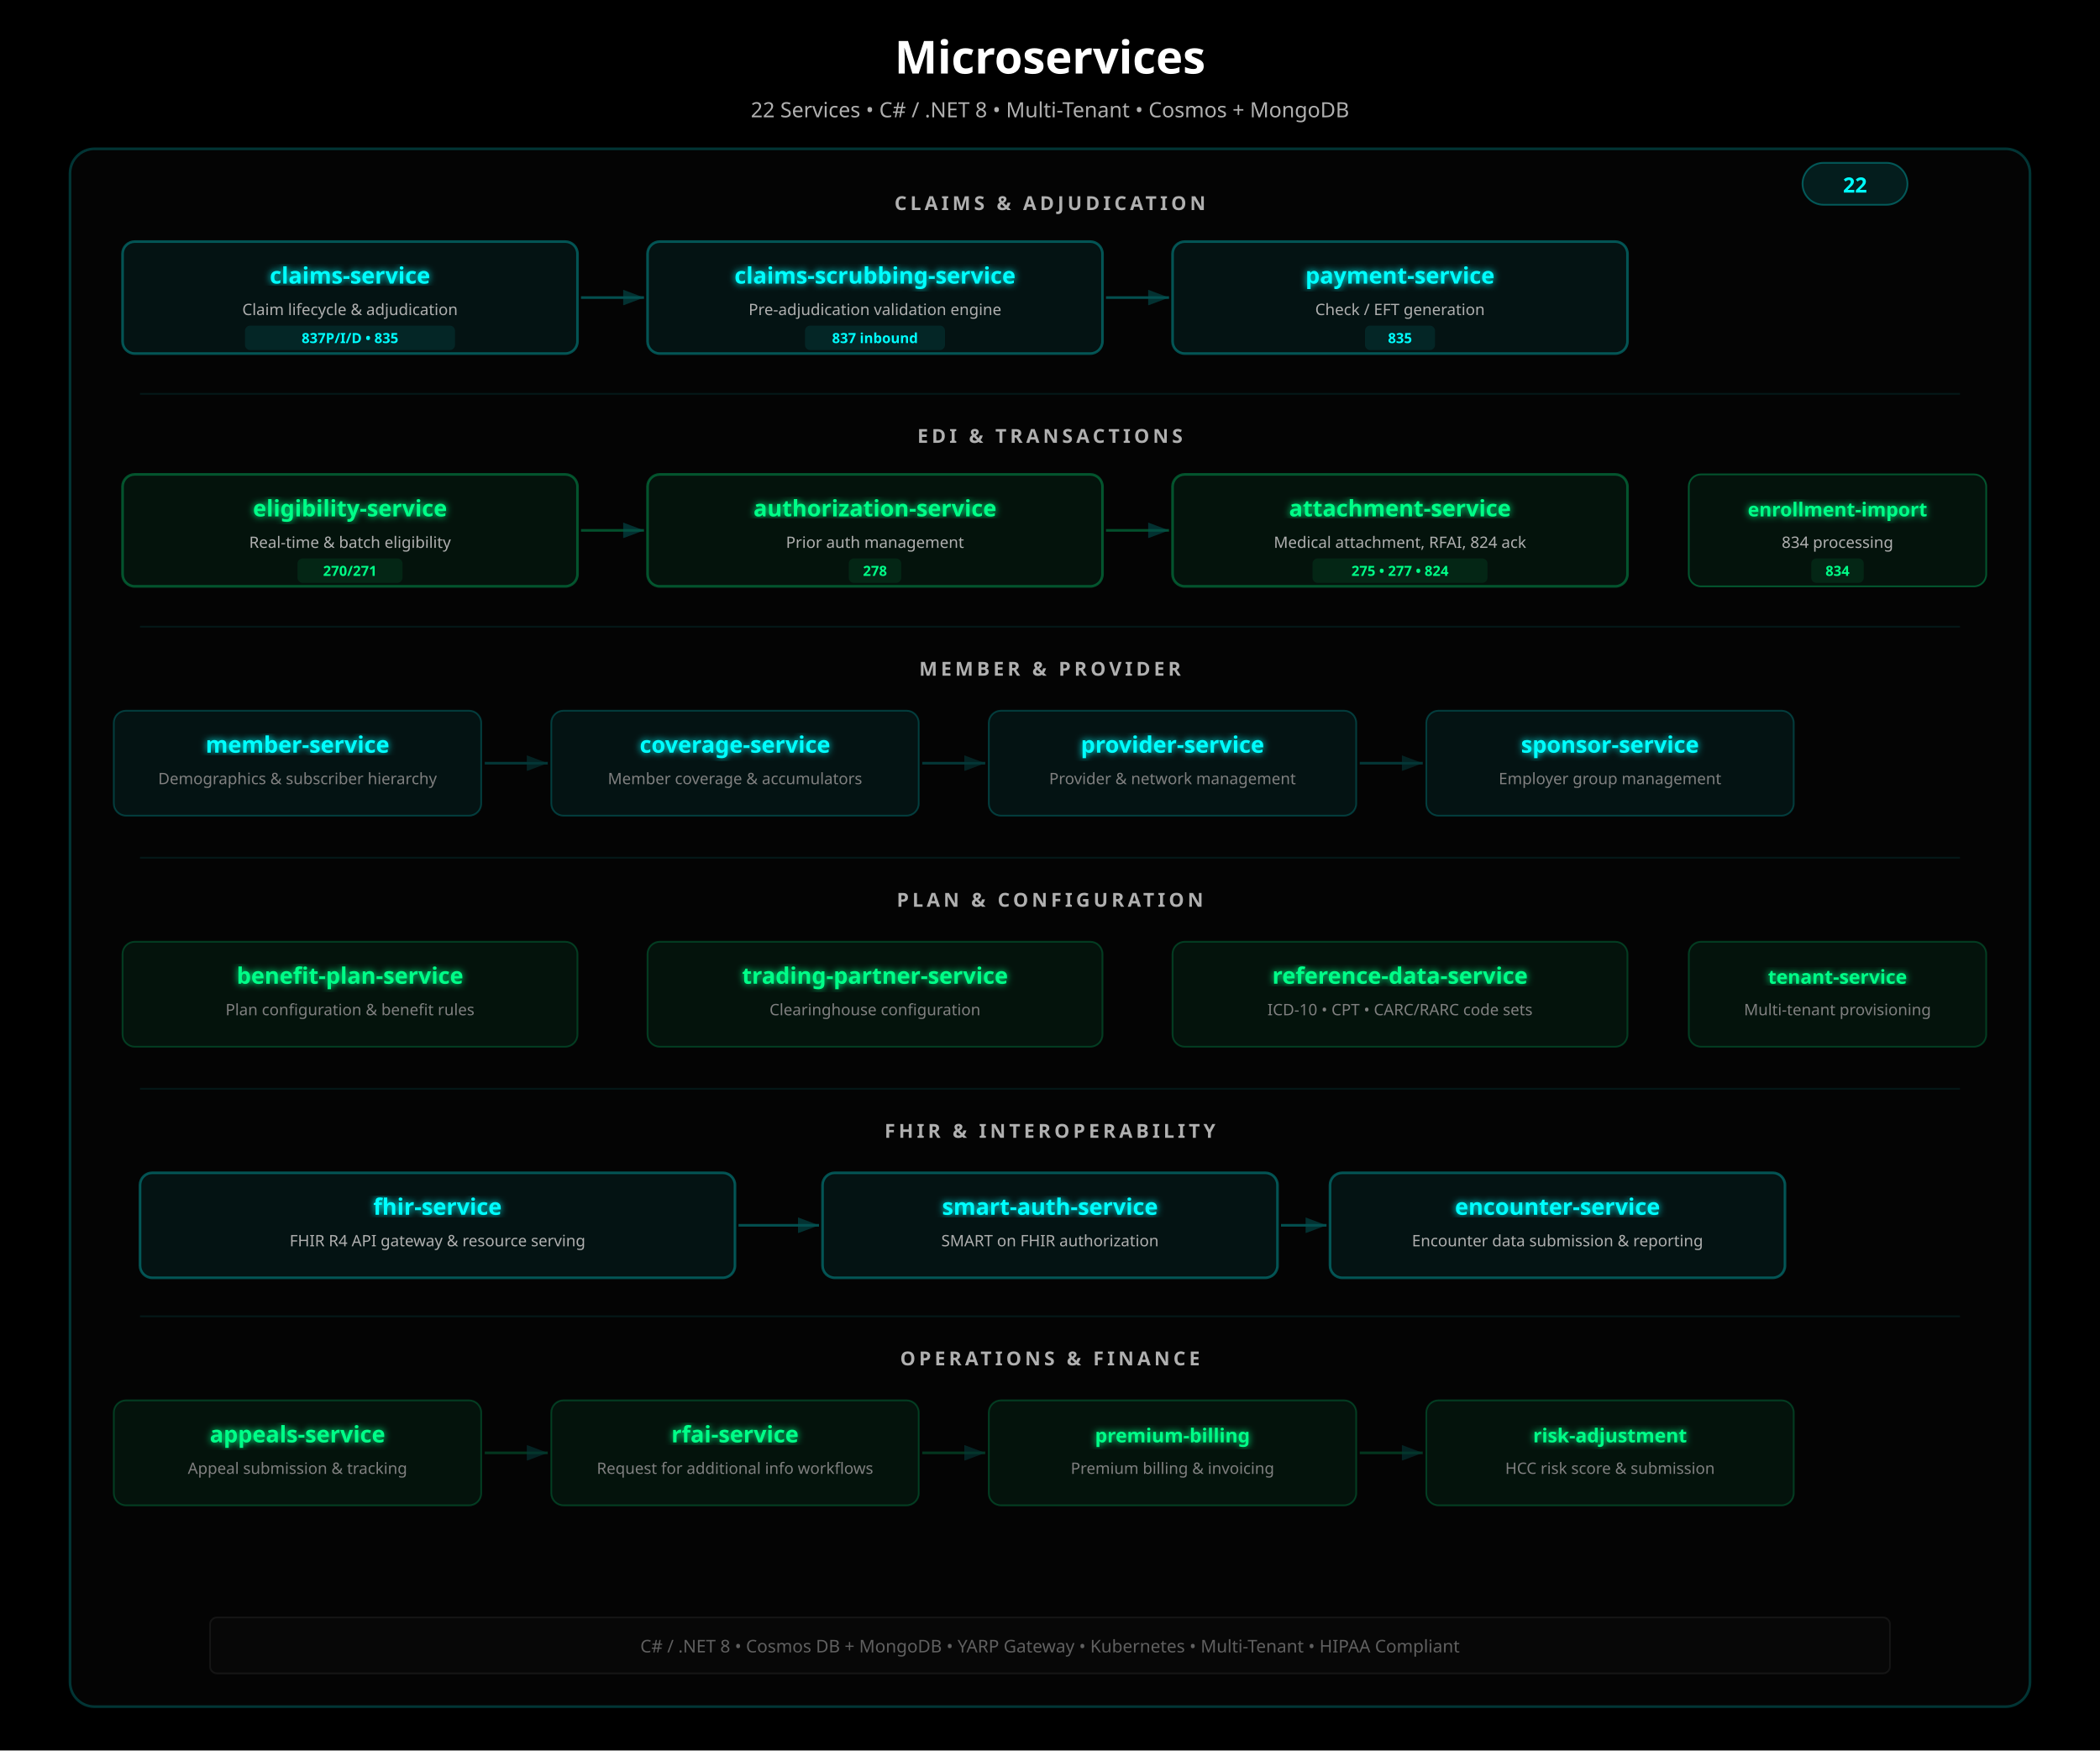
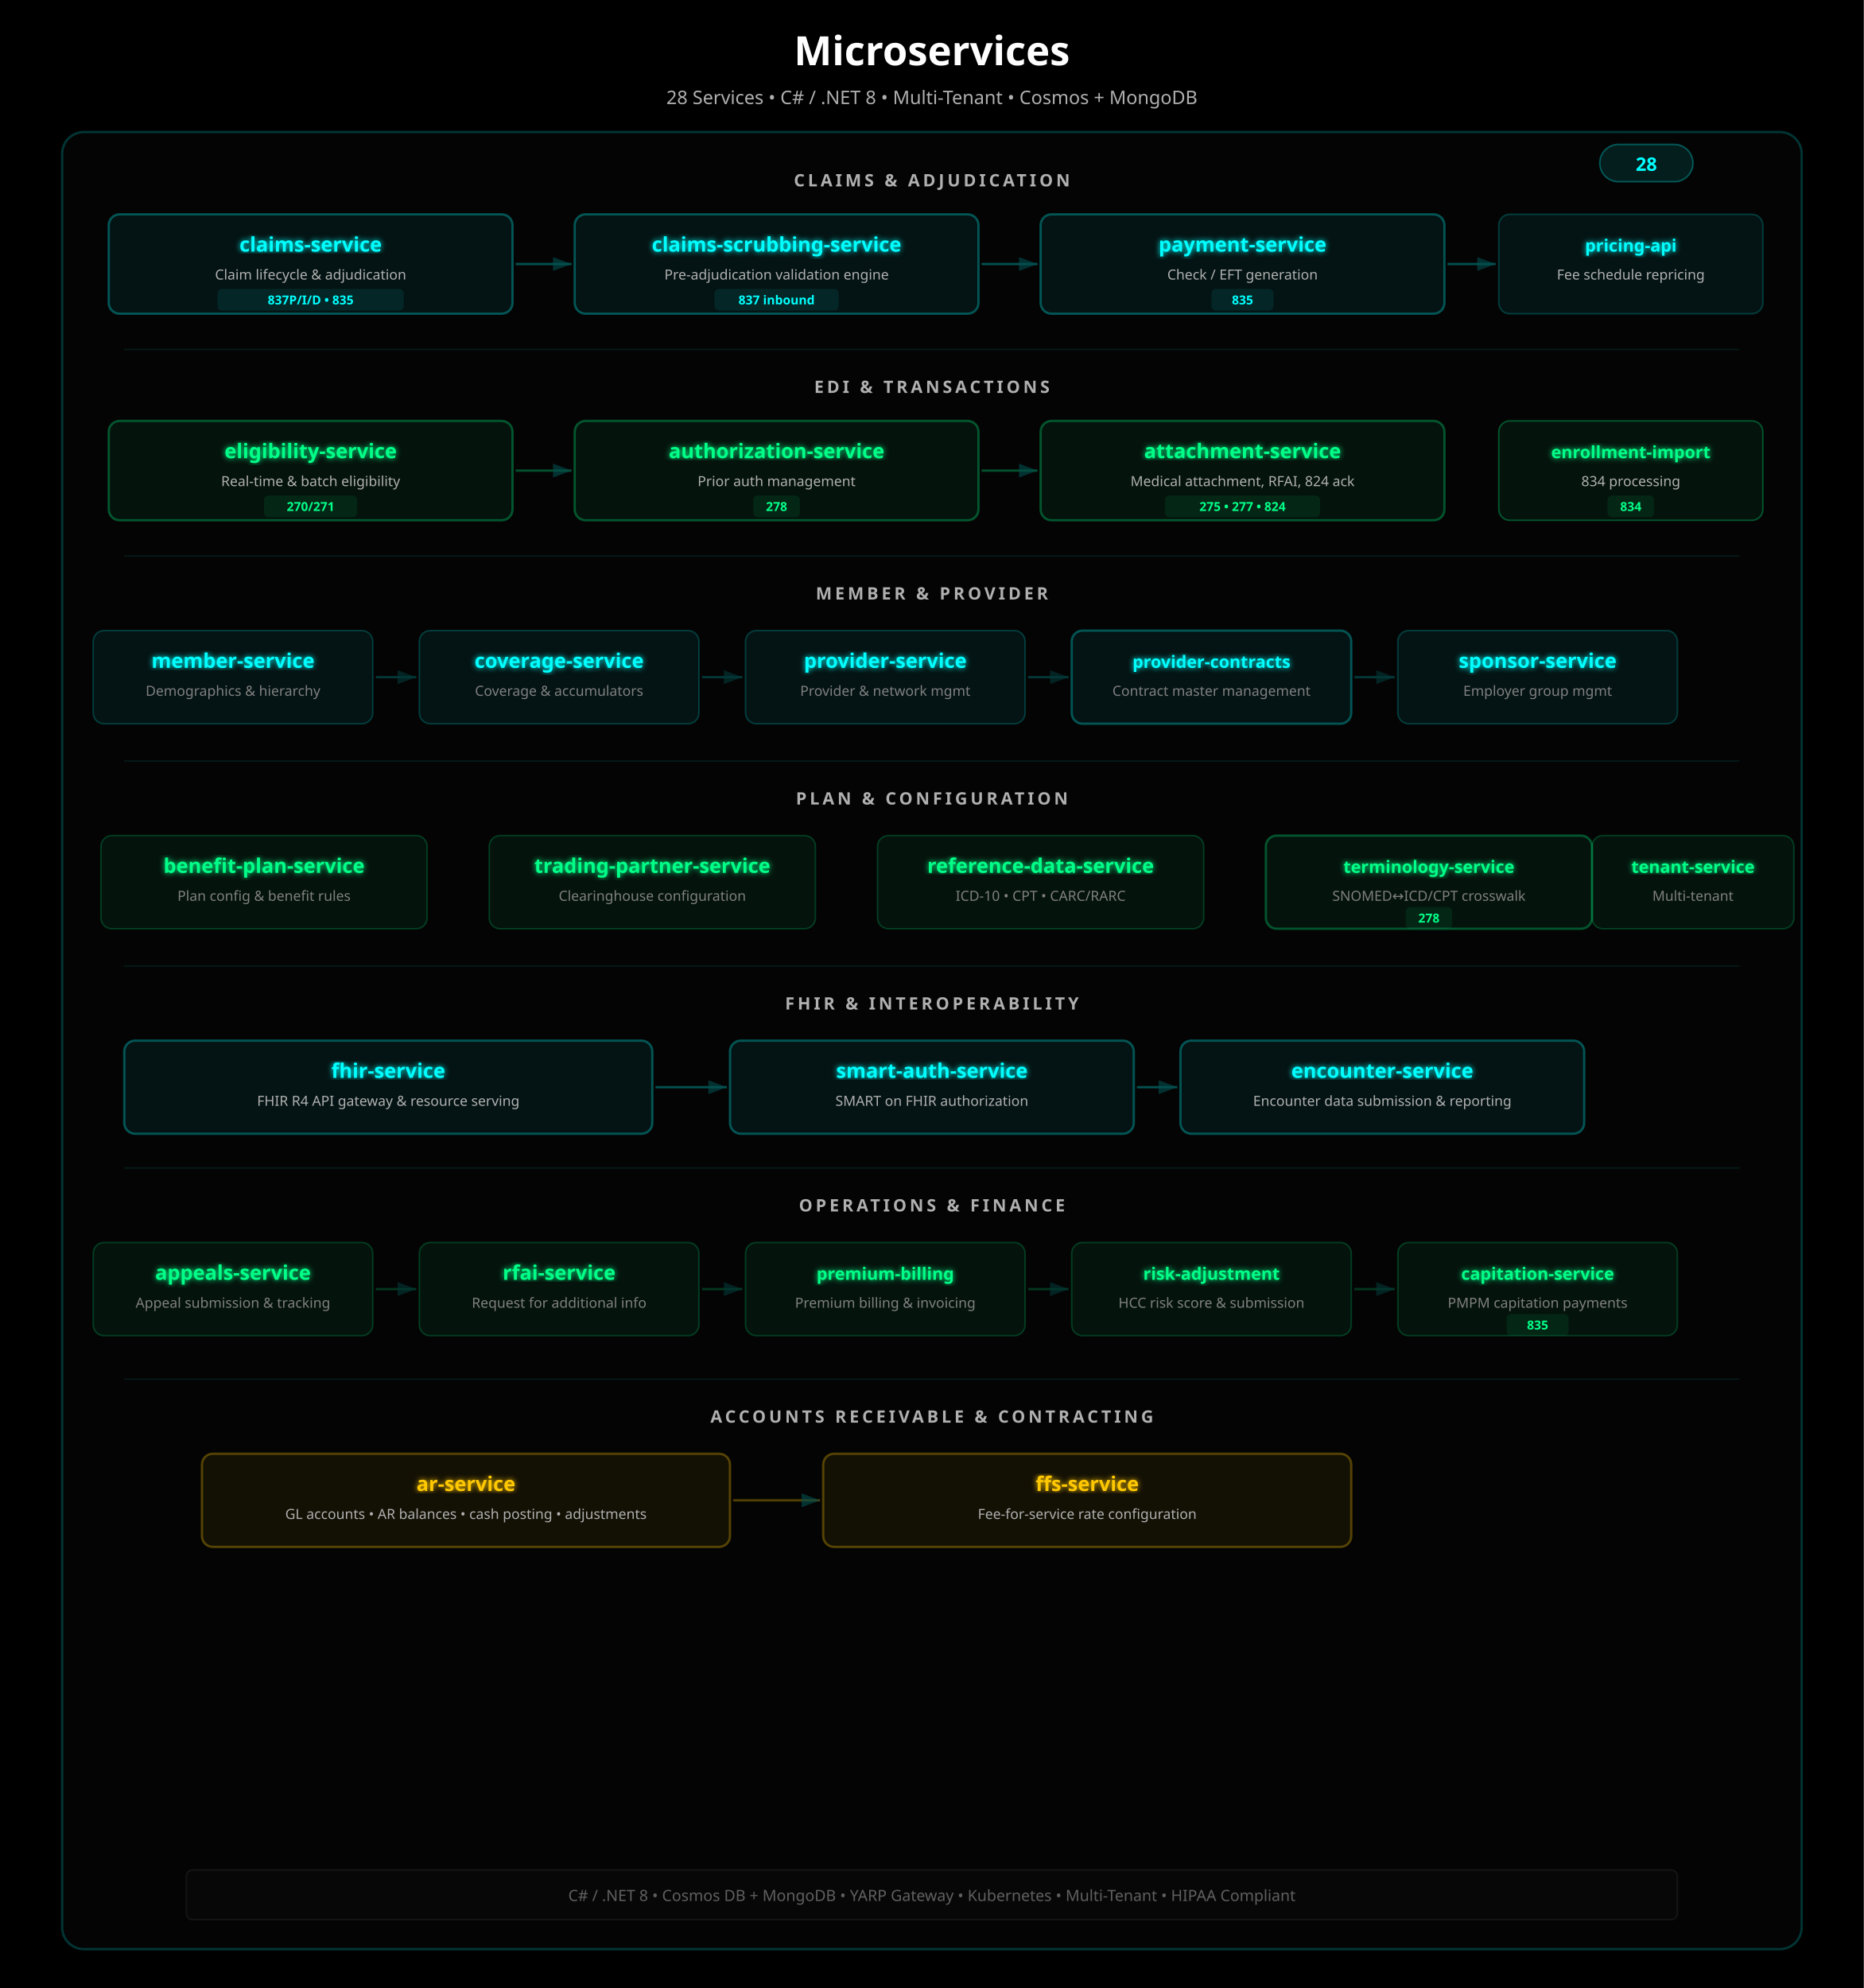
- <svg xmlns="http://www.w3.org/2000/svg" width="1200" height="1000" viewBox="0 0 1200 1000">
+ <svg xmlns="http://www.w3.org/2000/svg" width="1200" height="1280" viewBox="0 0 1200 1280">
  <defs>
    <linearGradient id="cyanGrad" x1="0%" y1="0%" x2="100%" y2="0%">
      <stop offset="0%" stop-color="#00ffff" />
      <stop offset="100%" stop-color="#00ff88" />
    </linearGradient>
    <linearGradient id="arrowGrad" x1="0%" y1="0%" x2="0%" y2="100%">
      <stop offset="0%" stop-color="#00ffff" />
      <stop offset="100%" stop-color="rgba(0,255,255,0.3)" />
    </linearGradient>
    <filter id="glow">
      <feGaussianBlur stdDeviation="2" result="blur" />
      <feMerge>
        <feMergeNode in="blur" />
        <feMergeNode in="SourceGraphic" />
      </feMerge>
    </filter>
    <filter id="glowStrong">
      <feGaussianBlur stdDeviation="3.5" result="blur" />
      <feMerge>
        <feMergeNode in="blur" />
        <feMergeNode in="SourceGraphic" />
      </feMerge>
    </filter>
    <marker id="arrowhead" markerWidth="8" markerHeight="6" refX="8" refY="3" orient="auto">
      <polygon points="0 0, 8 3, 0 6" fill="#00ffff" opacity="0.6" />
    </marker>
  </defs>
-   <rect width="1200" height="1000" fill="#000000" />
+   <rect width="1200" height="1280" fill="#000000" />
  <text x="600" y="42" font-family="Segoe UI, system-ui, sans-serif" font-size="26" font-weight="900" fill="#ffffff" text-anchor="middle">Microservices</text>
-   <text x="600" y="67" font-family="Segoe UI, system-ui, sans-serif" font-size="12" fill="#b0b0b0" text-anchor="middle">22 Services • C# / .NET 8 • Multi-Tenant • Cosmos + MongoDB</text>
-   <rect x="40" y="85" width="1120" height="890" rx="14" fill="rgba(8,8,8,0.5)" stroke="rgba(0,255,255,0.2)" stroke-width="1.5" />
+   <text x="600" y="67" font-family="Segoe UI, system-ui, sans-serif" font-size="12" fill="#b0b0b0" text-anchor="middle">28 Services • C# / .NET 8 • Multi-Tenant • Cosmos + MongoDB</text>
+   <rect x="40" y="85" width="1120" height="1170" rx="14" fill="rgba(8,8,8,0.5)" stroke="rgba(0,255,255,0.2)" stroke-width="1.5" />
  <g transform="translate(1060, 105)">
    <rect x="-30" y="-12" width="60" height="24" rx="12" fill="rgba(0,255,255,0.1)" stroke="rgba(0,255,255,0.3)" stroke-width="1" />
-     <text x="0" y="5" font-family="Segoe UI, system-ui, sans-serif" font-size="12" font-weight="700" fill="#00ffff" text-anchor="middle">22</text>
+     <text x="0" y="5" font-family="Segoe UI, system-ui, sans-serif" font-size="12" font-weight="700" fill="#00ffff" text-anchor="middle">28</text>
  </g>
  <text x="600" y="120" font-family="Segoe UI, system-ui, sans-serif" font-size="11" font-weight="600" fill="#b0b0b0" text-anchor="middle" letter-spacing="2">CLAIMS &amp; ADJUDICATION</text>
  <g transform="translate(200, 170)">
    <rect x="-130" y="-32" width="260" height="64" rx="7" fill="rgba(0,255,255,0.06)" stroke="rgba(0,255,255,0.3)" stroke-width="1.5" />
    <text x="0" y="-8" font-family="Segoe UI, system-ui, sans-serif" font-size="13" font-weight="700" fill="#00ffff" text-anchor="middle" filter="url(#glow)">claims-service</text>
    <text x="0" y="10" font-family="Segoe UI, system-ui, sans-serif" font-size="9" fill="#b0b0b0" text-anchor="middle">Claim lifecycle &amp; adjudication</text>
    <rect x="-60" y="16" width="120" height="14" rx="3" fill="rgba(0,255,255,0.08)" />
    <text x="0" y="26" font-family="Segoe UI, system-ui, sans-serif" font-size="8" font-weight="600" fill="#00ffff" text-anchor="middle">837P/I/D • 835</text>
  </g>
  <g transform="translate(500, 170)">
    <rect x="-130" y="-32" width="260" height="64" rx="7" fill="rgba(0,255,255,0.06)" stroke="rgba(0,255,255,0.3)" stroke-width="1.5" />
    <text x="0" y="-8" font-family="Segoe UI, system-ui, sans-serif" font-size="13" font-weight="700" fill="#00ffff" text-anchor="middle" filter="url(#glow)">claims-scrubbing-service</text>
    <text x="0" y="10" font-family="Segoe UI, system-ui, sans-serif" font-size="9" fill="#b0b0b0" text-anchor="middle">Pre-adjudication validation engine</text>
    <rect x="-40" y="16" width="80" height="14" rx="3" fill="rgba(0,255,255,0.08)" />
    <text x="0" y="26" font-family="Segoe UI, system-ui, sans-serif" font-size="8" font-weight="600" fill="#00ffff" text-anchor="middle">837 inbound</text>
  </g>
  <g transform="translate(800, 170)">
    <rect x="-130" y="-32" width="260" height="64" rx="7" fill="rgba(0,255,255,0.06)" stroke="rgba(0,255,255,0.3)" stroke-width="1.5" />
    <text x="0" y="-8" font-family="Segoe UI, system-ui, sans-serif" font-size="13" font-weight="700" fill="#00ffff" text-anchor="middle" filter="url(#glow)">payment-service</text>
    <text x="0" y="10" font-family="Segoe UI, system-ui, sans-serif" font-size="9" fill="#b0b0b0" text-anchor="middle">Check / EFT generation</text>
    <rect x="-20" y="16" width="40" height="14" rx="3" fill="rgba(0,255,255,0.08)" />
    <text x="0" y="26" font-family="Segoe UI, system-ui, sans-serif" font-size="8" font-weight="600" fill="#00ffff" text-anchor="middle">835</text>
  </g>
+   <g transform="translate(1050, 170)">
+     <rect x="-85" y="-32" width="170" height="64" rx="7" fill="rgba(0,255,255,0.06)" stroke="rgba(0,255,255,0.2)" stroke-width="1" />
+     <text x="0" y="-8" font-family="Segoe UI, system-ui, sans-serif" font-size="11" font-weight="700" fill="#00ffff" text-anchor="middle" filter="url(#glow)">pricing-api</text>
+     <text x="0" y="10" font-family="Segoe UI, system-ui, sans-serif" font-size="9" fill="#b0b0b0" text-anchor="middle">Fee schedule repricing</text>
+   </g>
  <line x1="332" y1="170" x2="368" y2="170" stroke="#00ffff" stroke-width="1.5" opacity="0.3" marker-end="url(#arrowhead)" />
  <line x1="632" y1="170" x2="668" y2="170" stroke="#00ffff" stroke-width="1.5" opacity="0.3" marker-end="url(#arrowhead)" />
+   <line x1="932" y1="170" x2="963" y2="170" stroke="#00ffff" stroke-width="1.5" opacity="0.3" marker-end="url(#arrowhead)" />
  <line x1="80" y1="225" x2="1120" y2="225" stroke="rgba(0,255,255,0.08)" stroke-width="1" />
  <text x="600" y="253" font-family="Segoe UI, system-ui, sans-serif" font-size="11" font-weight="600" fill="#b0b0b0" text-anchor="middle" letter-spacing="2">EDI &amp; TRANSACTIONS</text>
  <g transform="translate(200, 303)">
    <rect x="-130" y="-32" width="260" height="64" rx="7" fill="rgba(0,255,136,0.06)" stroke="rgba(0,255,136,0.3)" stroke-width="1.5" />
    <text x="0" y="-8" font-family="Segoe UI, system-ui, sans-serif" font-size="13" font-weight="700" fill="#00ff88" text-anchor="middle" filter="url(#glow)">eligibility-service</text>
    <text x="0" y="10" font-family="Segoe UI, system-ui, sans-serif" font-size="9" fill="#b0b0b0" text-anchor="middle">Real-time &amp; batch eligibility</text>
    <rect x="-30" y="16" width="60" height="14" rx="3" fill="rgba(0,255,136,0.08)" />
    <text x="0" y="26" font-family="Segoe UI, system-ui, sans-serif" font-size="8" font-weight="600" fill="#00ff88" text-anchor="middle">270/271</text>
  </g>
  <g transform="translate(500, 303)">
    <rect x="-130" y="-32" width="260" height="64" rx="7" fill="rgba(0,255,136,0.06)" stroke="rgba(0,255,136,0.3)" stroke-width="1.5" />
    <text x="0" y="-8" font-family="Segoe UI, system-ui, sans-serif" font-size="13" font-weight="700" fill="#00ff88" text-anchor="middle" filter="url(#glow)">authorization-service</text>
    <text x="0" y="10" font-family="Segoe UI, system-ui, sans-serif" font-size="9" fill="#b0b0b0" text-anchor="middle">Prior auth management</text>
    <rect x="-15" y="16" width="30" height="14" rx="3" fill="rgba(0,255,136,0.08)" />
    <text x="0" y="26" font-family="Segoe UI, system-ui, sans-serif" font-size="8" font-weight="600" fill="#00ff88" text-anchor="middle">278</text>
  </g>
  <g transform="translate(800, 303)">
    <rect x="-130" y="-32" width="260" height="64" rx="7" fill="rgba(0,255,136,0.06)" stroke="rgba(0,255,136,0.3)" stroke-width="1.5" />
    <text x="0" y="-8" font-family="Segoe UI, system-ui, sans-serif" font-size="13" font-weight="700" fill="#00ff88" text-anchor="middle" filter="url(#glow)">attachment-service</text>
    <text x="0" y="10" font-family="Segoe UI, system-ui, sans-serif" font-size="9" fill="#b0b0b0" text-anchor="middle">Medical attachment, RFAI, 824 ack</text>
    <rect x="-50" y="16" width="100" height="14" rx="3" fill="rgba(0,255,136,0.08)" />
    <text x="0" y="26" font-family="Segoe UI, system-ui, sans-serif" font-size="8" font-weight="600" fill="#00ff88" text-anchor="middle">275 • 277 • 824</text>
  </g>
-   <line x1="332" y1="303" x2="368" y2="303" stroke="#00ff88" stroke-width="1.5" opacity="0.3" marker-end="url(#arrowhead)" />
-   <line x1="632" y1="303" x2="668" y2="303" stroke="#00ff88" stroke-width="1.5" opacity="0.3" marker-end="url(#arrowhead)" />
  <g transform="translate(1050, 303)">
    <rect x="-85" y="-32" width="170" height="64" rx="7" fill="rgba(0,255,136,0.06)" stroke="rgba(0,255,136,0.3)" stroke-width="1" />
    <text x="0" y="-8" font-family="Segoe UI, system-ui, sans-serif" font-size="11" font-weight="700" fill="#00ff88" text-anchor="middle" filter="url(#glow)">enrollment-import</text>
    <text x="0" y="10" font-family="Segoe UI, system-ui, sans-serif" font-size="9" fill="#b0b0b0" text-anchor="middle">834 processing</text>
    <rect x="-15" y="16" width="30" height="14" rx="3" fill="rgba(0,255,136,0.08)" />
    <text x="0" y="26" font-family="Segoe UI, system-ui, sans-serif" font-size="8" font-weight="600" fill="#00ff88" text-anchor="middle">834</text>
  </g>
+   <line x1="332" y1="303" x2="368" y2="303" stroke="#00ff88" stroke-width="1.5" opacity="0.3" marker-end="url(#arrowhead)" />
+   <line x1="632" y1="303" x2="668" y2="303" stroke="#00ff88" stroke-width="1.5" opacity="0.3" marker-end="url(#arrowhead)" />
  <line x1="80" y1="358" x2="1120" y2="358" stroke="rgba(0,255,255,0.08)" stroke-width="1" />
  <text x="600" y="386" font-family="Segoe UI, system-ui, sans-serif" font-size="11" font-weight="600" fill="#b0b0b0" text-anchor="middle" letter-spacing="2">MEMBER &amp; PROVIDER</text>
-   <g transform="translate(170, 436)">
-     <rect x="-105" y="-30" width="210" height="60" rx="7" fill="rgba(0,255,255,0.06)" stroke="rgba(0,255,255,0.2)" stroke-width="1" />
+   <g transform="translate(150, 436)">
+     <rect x="-90" y="-30" width="180" height="60" rx="7" fill="rgba(0,255,255,0.06)" stroke="rgba(0,255,255,0.2)" stroke-width="1" />
    <text x="0" y="-6" font-family="Segoe UI, system-ui, sans-serif" font-size="13" font-weight="700" fill="#00ffff" text-anchor="middle" filter="url(#glow)">member-service</text>
-     <text x="0" y="12" font-family="Segoe UI, system-ui, sans-serif" font-size="9" fill="#808080" text-anchor="middle">Demographics &amp; subscriber hierarchy</text>
-   </g>
-   <g transform="translate(420, 436)">
-     <rect x="-105" y="-30" width="210" height="60" rx="7" fill="rgba(0,255,255,0.06)" stroke="rgba(0,255,255,0.2)" stroke-width="1" />
+     <text x="0" y="12" font-family="Segoe UI, system-ui, sans-serif" font-size="9" fill="#808080" text-anchor="middle">Demographics &amp; hierarchy</text>
+   </g>
+   <g transform="translate(360, 436)">
+     <rect x="-90" y="-30" width="180" height="60" rx="7" fill="rgba(0,255,255,0.06)" stroke="rgba(0,255,255,0.2)" stroke-width="1" />
    <text x="0" y="-6" font-family="Segoe UI, system-ui, sans-serif" font-size="13" font-weight="700" fill="#00ffff" text-anchor="middle" filter="url(#glow)">coverage-service</text>
-     <text x="0" y="12" font-family="Segoe UI, system-ui, sans-serif" font-size="9" fill="#808080" text-anchor="middle">Member coverage &amp; accumulators</text>
-   </g>
-   <g transform="translate(670, 436)">
-     <rect x="-105" y="-30" width="210" height="60" rx="7" fill="rgba(0,255,255,0.06)" stroke="rgba(0,255,255,0.2)" stroke-width="1" />
+     <text x="0" y="12" font-family="Segoe UI, system-ui, sans-serif" font-size="9" fill="#808080" text-anchor="middle">Coverage &amp; accumulators</text>
+   </g>
+   <g transform="translate(570, 436)">
+     <rect x="-90" y="-30" width="180" height="60" rx="7" fill="rgba(0,255,255,0.06)" stroke="rgba(0,255,255,0.2)" stroke-width="1" />
    <text x="0" y="-6" font-family="Segoe UI, system-ui, sans-serif" font-size="13" font-weight="700" fill="#00ffff" text-anchor="middle" filter="url(#glow)">provider-service</text>
-     <text x="0" y="12" font-family="Segoe UI, system-ui, sans-serif" font-size="9" fill="#808080" text-anchor="middle">Provider &amp; network management</text>
-   </g>
-   <g transform="translate(920, 436)">
-     <rect x="-105" y="-30" width="210" height="60" rx="7" fill="rgba(0,255,255,0.06)" stroke="rgba(0,255,255,0.2)" stroke-width="1" />
+     <text x="0" y="12" font-family="Segoe UI, system-ui, sans-serif" font-size="9" fill="#808080" text-anchor="middle">Provider &amp; network mgmt</text>
+   </g>
+   <g transform="translate(780, 436)">
+     <rect x="-90" y="-30" width="180" height="60" rx="7" fill="rgba(0,255,255,0.06)" stroke="rgba(0,255,255,0.3)" stroke-width="1.5" />
+     <text x="0" y="-6" font-family="Segoe UI, system-ui, sans-serif" font-size="11" font-weight="700" fill="#00ffff" text-anchor="middle" filter="url(#glow)">provider-contracts</text>
+     <text x="0" y="12" font-family="Segoe UI, system-ui, sans-serif" font-size="9" fill="#808080" text-anchor="middle">Contract master management</text>
+   </g>
+   <g transform="translate(990, 436)">
+     <rect x="-90" y="-30" width="180" height="60" rx="7" fill="rgba(0,255,255,0.06)" stroke="rgba(0,255,255,0.2)" stroke-width="1" />
    <text x="0" y="-6" font-family="Segoe UI, system-ui, sans-serif" font-size="13" font-weight="700" fill="#00ffff" text-anchor="middle" filter="url(#glow)">sponsor-service</text>
-     <text x="0" y="12" font-family="Segoe UI, system-ui, sans-serif" font-size="9" fill="#808080" text-anchor="middle">Employer group management</text>
-   </g>
-   <line x1="277" y1="436" x2="313" y2="436" stroke="#00ffff" stroke-width="1.5" opacity="0.2" marker-end="url(#arrowhead)" />
-   <line x1="527" y1="436" x2="563" y2="436" stroke="#00ffff" stroke-width="1.5" opacity="0.2" marker-end="url(#arrowhead)" />
-   <line x1="777" y1="436" x2="813" y2="436" stroke="#00ffff" stroke-width="1.5" opacity="0.2" marker-end="url(#arrowhead)" />
+     <text x="0" y="12" font-family="Segoe UI, system-ui, sans-serif" font-size="9" fill="#808080" text-anchor="middle">Employer group mgmt</text>
+   </g>
+   <line x1="242" y1="436" x2="268" y2="436" stroke="#00ffff" stroke-width="1.5" opacity="0.2" marker-end="url(#arrowhead)" />
+   <line x1="452" y1="436" x2="478" y2="436" stroke="#00ffff" stroke-width="1.5" opacity="0.2" marker-end="url(#arrowhead)" />
+   <line x1="662" y1="436" x2="688" y2="436" stroke="#00ffff" stroke-width="1.5" opacity="0.2" marker-end="url(#arrowhead)" />
+   <line x1="872" y1="436" x2="898" y2="436" stroke="#00ffff" stroke-width="1.5" opacity="0.2" marker-end="url(#arrowhead)" />
  <line x1="80" y1="490" x2="1120" y2="490" stroke="rgba(0,255,255,0.08)" stroke-width="1" />
  <text x="600" y="518" font-family="Segoe UI, system-ui, sans-serif" font-size="11" font-weight="600" fill="#b0b0b0" text-anchor="middle" letter-spacing="2">PLAN &amp; CONFIGURATION</text>
-   <g transform="translate(200, 568)">
-     <rect x="-130" y="-30" width="260" height="60" rx="7" fill="rgba(0,255,136,0.06)" stroke="rgba(0,255,136,0.2)" stroke-width="1" />
+   <g transform="translate(170, 568)">
+     <rect x="-105" y="-30" width="210" height="60" rx="7" fill="rgba(0,255,136,0.06)" stroke="rgba(0,255,136,0.2)" stroke-width="1" />
    <text x="0" y="-6" font-family="Segoe UI, system-ui, sans-serif" font-size="13" font-weight="700" fill="#00ff88" text-anchor="middle" filter="url(#glow)">benefit-plan-service</text>
-     <text x="0" y="12" font-family="Segoe UI, system-ui, sans-serif" font-size="9" fill="#808080" text-anchor="middle">Plan configuration &amp; benefit rules</text>
-   </g>
-   <g transform="translate(500, 568)">
-     <rect x="-130" y="-30" width="260" height="60" rx="7" fill="rgba(0,255,136,0.06)" stroke="rgba(0,255,136,0.2)" stroke-width="1" />
+     <text x="0" y="12" font-family="Segoe UI, system-ui, sans-serif" font-size="9" fill="#808080" text-anchor="middle">Plan config &amp; benefit rules</text>
+   </g>
+   <g transform="translate(420, 568)">
+     <rect x="-105" y="-30" width="210" height="60" rx="7" fill="rgba(0,255,136,0.06)" stroke="rgba(0,255,136,0.2)" stroke-width="1" />
    <text x="0" y="-6" font-family="Segoe UI, system-ui, sans-serif" font-size="13" font-weight="700" fill="#00ff88" text-anchor="middle" filter="url(#glow)">trading-partner-service</text>
    <text x="0" y="12" font-family="Segoe UI, system-ui, sans-serif" font-size="9" fill="#808080" text-anchor="middle">Clearinghouse configuration</text>
  </g>
-   <g transform="translate(800, 568)">
-     <rect x="-130" y="-30" width="260" height="60" rx="7" fill="rgba(0,255,136,0.06)" stroke="rgba(0,255,136,0.2)" stroke-width="1" />
+   <g transform="translate(670, 568)">
+     <rect x="-105" y="-30" width="210" height="60" rx="7" fill="rgba(0,255,136,0.06)" stroke="rgba(0,255,136,0.2)" stroke-width="1" />
    <text x="0" y="-6" font-family="Segoe UI, system-ui, sans-serif" font-size="13" font-weight="700" fill="#00ff88" text-anchor="middle" filter="url(#glow)">reference-data-service</text>
-     <text x="0" y="12" font-family="Segoe UI, system-ui, sans-serif" font-size="9" fill="#808080" text-anchor="middle">ICD-10 • CPT • CARC/RARC code sets</text>
-   </g>
-   <g transform="translate(1050, 568)">
-     <rect x="-85" y="-30" width="170" height="60" rx="7" fill="rgba(0,255,136,0.06)" stroke="rgba(0,255,136,0.2)" stroke-width="1" />
+     <text x="0" y="12" font-family="Segoe UI, system-ui, sans-serif" font-size="9" fill="#808080" text-anchor="middle">ICD-10 • CPT • CARC/RARC</text>
+   </g>
+   <g transform="translate(920, 568)">
+     <rect x="-105" y="-30" width="210" height="60" rx="7" fill="rgba(0,255,136,0.06)" stroke="rgba(0,255,136,0.3)" stroke-width="1.5" />
+     <text x="0" y="-6" font-family="Segoe UI, system-ui, sans-serif" font-size="11" font-weight="700" fill="#00ff88" text-anchor="middle" filter="url(#glow)">terminology-service</text>
+     <text x="0" y="12" font-family="Segoe UI, system-ui, sans-serif" font-size="9" fill="#808080" text-anchor="middle">SNOMED↔ICD/CPT crosswalk</text>
+     <rect x="-15" y="16" width="30" height="14" rx="3" fill="rgba(0,255,136,0.08)" />
+     <text x="0" y="26" font-family="Segoe UI, system-ui, sans-serif" font-size="8" font-weight="600" fill="#00ff88" text-anchor="middle">278</text>
+   </g>
+   <g transform="translate(1090, 568)">
+     <rect x="-65" y="-30" width="130" height="60" rx="7" fill="rgba(0,255,136,0.06)" stroke="rgba(0,255,136,0.2)" stroke-width="1" />
    <text x="0" y="-6" font-family="Segoe UI, system-ui, sans-serif" font-size="11" font-weight="700" fill="#00ff88" text-anchor="middle" filter="url(#glow)">tenant-service</text>
-     <text x="0" y="12" font-family="Segoe UI, system-ui, sans-serif" font-size="9" fill="#808080" text-anchor="middle">Multi-tenant provisioning</text>
+     <text x="0" y="12" font-family="Segoe UI, system-ui, sans-serif" font-size="9" fill="#808080" text-anchor="middle">Multi-tenant</text>
  </g>
  <line x1="80" y1="622" x2="1120" y2="622" stroke="rgba(0,255,255,0.08)" stroke-width="1" />
  <text x="600" y="650" font-family="Segoe UI, system-ui, sans-serif" font-size="11" font-weight="600" fill="#b0b0b0" text-anchor="middle" letter-spacing="2">FHIR &amp; INTEROPERABILITY</text>
  <g transform="translate(250, 700)">
    <rect x="-170" y="-30" width="340" height="60" rx="7" fill="rgba(0,255,255,0.06)" stroke="rgba(0,255,255,0.3)" stroke-width="1.5" />
    <text x="0" y="-6" font-family="Segoe UI, system-ui, sans-serif" font-size="13" font-weight="700" fill="#00ffff" text-anchor="middle" filter="url(#glow)">fhir-service</text>
    <text x="0" y="12" font-family="Segoe UI, system-ui, sans-serif" font-size="9" fill="#b0b0b0" text-anchor="middle">FHIR R4 API gateway &amp; resource serving</text>
  </g>
  <g transform="translate(600, 700)">
    <rect x="-130" y="-30" width="260" height="60" rx="7" fill="rgba(0,255,255,0.06)" stroke="rgba(0,255,255,0.3)" stroke-width="1.5" />
    <text x="0" y="-6" font-family="Segoe UI, system-ui, sans-serif" font-size="13" font-weight="700" fill="#00ffff" text-anchor="middle" filter="url(#glow)">smart-auth-service</text>
    <text x="0" y="12" font-family="Segoe UI, system-ui, sans-serif" font-size="9" fill="#b0b0b0" text-anchor="middle">SMART on FHIR authorization</text>
  </g>
  <g transform="translate(890, 700)">
    <rect x="-130" y="-30" width="260" height="60" rx="7" fill="rgba(0,255,255,0.06)" stroke="rgba(0,255,255,0.3)" stroke-width="1.5" />
    <text x="0" y="-6" font-family="Segoe UI, system-ui, sans-serif" font-size="13" font-weight="700" fill="#00ffff" text-anchor="middle" filter="url(#glow)">encounter-service</text>
    <text x="0" y="12" font-family="Segoe UI, system-ui, sans-serif" font-size="9" fill="#b0b0b0" text-anchor="middle">Encounter data submission &amp; reporting</text>
  </g>
  <line x1="422" y1="700" x2="468" y2="700" stroke="#00ffff" stroke-width="1.5" opacity="0.3" marker-end="url(#arrowhead)" />
  <line x1="732" y1="700" x2="758" y2="700" stroke="#00ffff" stroke-width="1.5" opacity="0.3" marker-end="url(#arrowhead)" />
  <line x1="80" y1="752" x2="1120" y2="752" stroke="rgba(0,255,255,0.08)" stroke-width="1" />
  <text x="600" y="780" font-family="Segoe UI, system-ui, sans-serif" font-size="11" font-weight="600" fill="#b0b0b0" text-anchor="middle" letter-spacing="2">OPERATIONS &amp; FINANCE</text>
-   <g transform="translate(170, 830)">
-     <rect x="-105" y="-30" width="210" height="60" rx="7" fill="rgba(0,255,136,0.06)" stroke="rgba(0,255,136,0.2)" stroke-width="1" />
+   <g transform="translate(150, 830)">
+     <rect x="-90" y="-30" width="180" height="60" rx="7" fill="rgba(0,255,136,0.06)" stroke="rgba(0,255,136,0.2)" stroke-width="1" />
    <text x="0" y="-6" font-family="Segoe UI, system-ui, sans-serif" font-size="13" font-weight="700" fill="#00ff88" text-anchor="middle" filter="url(#glow)">appeals-service</text>
    <text x="0" y="12" font-family="Segoe UI, system-ui, sans-serif" font-size="9" fill="#808080" text-anchor="middle">Appeal submission &amp; tracking</text>
  </g>
-   <g transform="translate(420, 830)">
-     <rect x="-105" y="-30" width="210" height="60" rx="7" fill="rgba(0,255,136,0.06)" stroke="rgba(0,255,136,0.2)" stroke-width="1" />
+   <g transform="translate(360, 830)">
+     <rect x="-90" y="-30" width="180" height="60" rx="7" fill="rgba(0,255,136,0.06)" stroke="rgba(0,255,136,0.2)" stroke-width="1" />
    <text x="0" y="-6" font-family="Segoe UI, system-ui, sans-serif" font-size="13" font-weight="700" fill="#00ff88" text-anchor="middle" filter="url(#glow)">rfai-service</text>
-     <text x="0" y="12" font-family="Segoe UI, system-ui, sans-serif" font-size="9" fill="#808080" text-anchor="middle">Request for additional info workflows</text>
-   </g>
-   <g transform="translate(670, 830)">
-     <rect x="-105" y="-30" width="210" height="60" rx="7" fill="rgba(0,255,136,0.06)" stroke="rgba(0,255,136,0.2)" stroke-width="1" />
+     <text x="0" y="12" font-family="Segoe UI, system-ui, sans-serif" font-size="9" fill="#808080" text-anchor="middle">Request for additional info</text>
+   </g>
+   <g transform="translate(570, 830)">
+     <rect x="-90" y="-30" width="180" height="60" rx="7" fill="rgba(0,255,136,0.06)" stroke="rgba(0,255,136,0.2)" stroke-width="1" />
    <text x="0" y="-6" font-family="Segoe UI, system-ui, sans-serif" font-size="11" font-weight="700" fill="#00ff88" text-anchor="middle" filter="url(#glow)">premium-billing</text>
    <text x="0" y="12" font-family="Segoe UI, system-ui, sans-serif" font-size="9" fill="#808080" text-anchor="middle">Premium billing &amp; invoicing</text>
  </g>
-   <g transform="translate(920, 830)">
-     <rect x="-105" y="-30" width="210" height="60" rx="7" fill="rgba(0,255,136,0.06)" stroke="rgba(0,255,136,0.2)" stroke-width="1" />
+   <g transform="translate(780, 830)">
+     <rect x="-90" y="-30" width="180" height="60" rx="7" fill="rgba(0,255,136,0.06)" stroke="rgba(0,255,136,0.2)" stroke-width="1" />
    <text x="0" y="-6" font-family="Segoe UI, system-ui, sans-serif" font-size="11" font-weight="700" fill="#00ff88" text-anchor="middle" filter="url(#glow)">risk-adjustment</text>
    <text x="0" y="12" font-family="Segoe UI, system-ui, sans-serif" font-size="9" fill="#808080" text-anchor="middle">HCC risk score &amp; submission</text>
  </g>
-   <line x1="277" y1="830" x2="313" y2="830" stroke="#00ff88" stroke-width="1.5" opacity="0.2" marker-end="url(#arrowhead)" />
-   <line x1="527" y1="830" x2="563" y2="830" stroke="#00ff88" stroke-width="1.5" opacity="0.2" marker-end="url(#arrowhead)" />
-   <line x1="777" y1="830" x2="813" y2="830" stroke="#00ff88" stroke-width="1.5" opacity="0.2" marker-end="url(#arrowhead)" />
-   <g transform="translate(600, 940)">
+   <g transform="translate(990, 830)">
+     <rect x="-90" y="-30" width="180" height="60" rx="7" fill="rgba(0,255,136,0.06)" stroke="rgba(0,255,136,0.2)" stroke-width="1" />
+     <text x="0" y="-6" font-family="Segoe UI, system-ui, sans-serif" font-size="11" font-weight="700" fill="#00ff88" text-anchor="middle" filter="url(#glow)">capitation-service</text>
+     <text x="0" y="12" font-family="Segoe UI, system-ui, sans-serif" font-size="9" fill="#808080" text-anchor="middle">PMPM capitation payments</text>
+     <rect x="-20" y="16" width="40" height="14" rx="3" fill="rgba(0,255,136,0.08)" />
+     <text x="0" y="26" font-family="Segoe UI, system-ui, sans-serif" font-size="8" font-weight="600" fill="#00ff88" text-anchor="middle">835</text>
+   </g>
+   <line x1="242" y1="830" x2="268" y2="830" stroke="#00ff88" stroke-width="1.5" opacity="0.2" marker-end="url(#arrowhead)" />
+   <line x1="452" y1="830" x2="478" y2="830" stroke="#00ff88" stroke-width="1.5" opacity="0.2" marker-end="url(#arrowhead)" />
+   <line x1="662" y1="830" x2="688" y2="830" stroke="#00ff88" stroke-width="1.5" opacity="0.2" marker-end="url(#arrowhead)" />
+   <line x1="872" y1="830" x2="898" y2="830" stroke="#00ff88" stroke-width="1.5" opacity="0.2" marker-end="url(#arrowhead)" />
+   <line x1="80" y1="888" x2="1120" y2="888" stroke="rgba(0,255,255,0.08)" stroke-width="1" />
+   <text x="600" y="916" font-family="Segoe UI, system-ui, sans-serif" font-size="11" font-weight="600" fill="#b0b0b0" text-anchor="middle" letter-spacing="2">ACCOUNTS RECEIVABLE &amp; CONTRACTING</text>
+   <g transform="translate(300, 966)">
+     <rect x="-170" y="-30" width="340" height="60" rx="7" fill="rgba(255,200,0,0.06)" stroke="rgba(255,200,0,0.3)" stroke-width="1.5" />
+     <text x="0" y="-6" font-family="Segoe UI, system-ui, sans-serif" font-size="13" font-weight="700" fill="#ffc800" text-anchor="middle" filter="url(#glow)">ar-service</text>
+     <text x="0" y="12" font-family="Segoe UI, system-ui, sans-serif" font-size="9" fill="#b0b0b0" text-anchor="middle">GL accounts • AR balances • cash posting • adjustments</text>
+   </g>
+   <g transform="translate(700, 966)">
+     <rect x="-170" y="-30" width="340" height="60" rx="7" fill="rgba(255,200,0,0.06)" stroke="rgba(255,200,0,0.3)" stroke-width="1.5" />
+     <text x="0" y="-6" font-family="Segoe UI, system-ui, sans-serif" font-size="13" font-weight="700" fill="#ffc800" text-anchor="middle" filter="url(#glow)">ffs-service</text>
+     <text x="0" y="12" font-family="Segoe UI, system-ui, sans-serif" font-size="9" fill="#b0b0b0" text-anchor="middle">Fee-for-service rate configuration</text>
+   </g>
+   <line x1="472" y1="966" x2="528" y2="966" stroke="#ffc800" stroke-width="1.5" opacity="0.3" marker-end="url(#arrowhead)" />
+   <g transform="translate(600, 1220)">
    <rect x="-480" y="-16" width="960" height="32" rx="4" fill="rgba(8,8,8,0.9)" stroke="rgba(255,255,255,0.06)" stroke-width="1" />
    <text x="0" y="4" font-family="Segoe UI, system-ui, sans-serif" font-size="10" fill="#606060" text-anchor="middle">C# / .NET 8 • Cosmos DB + MongoDB • YARP Gateway • Kubernetes • Multi-Tenant • HIPAA Compliant</text>
  </g>
</svg>
